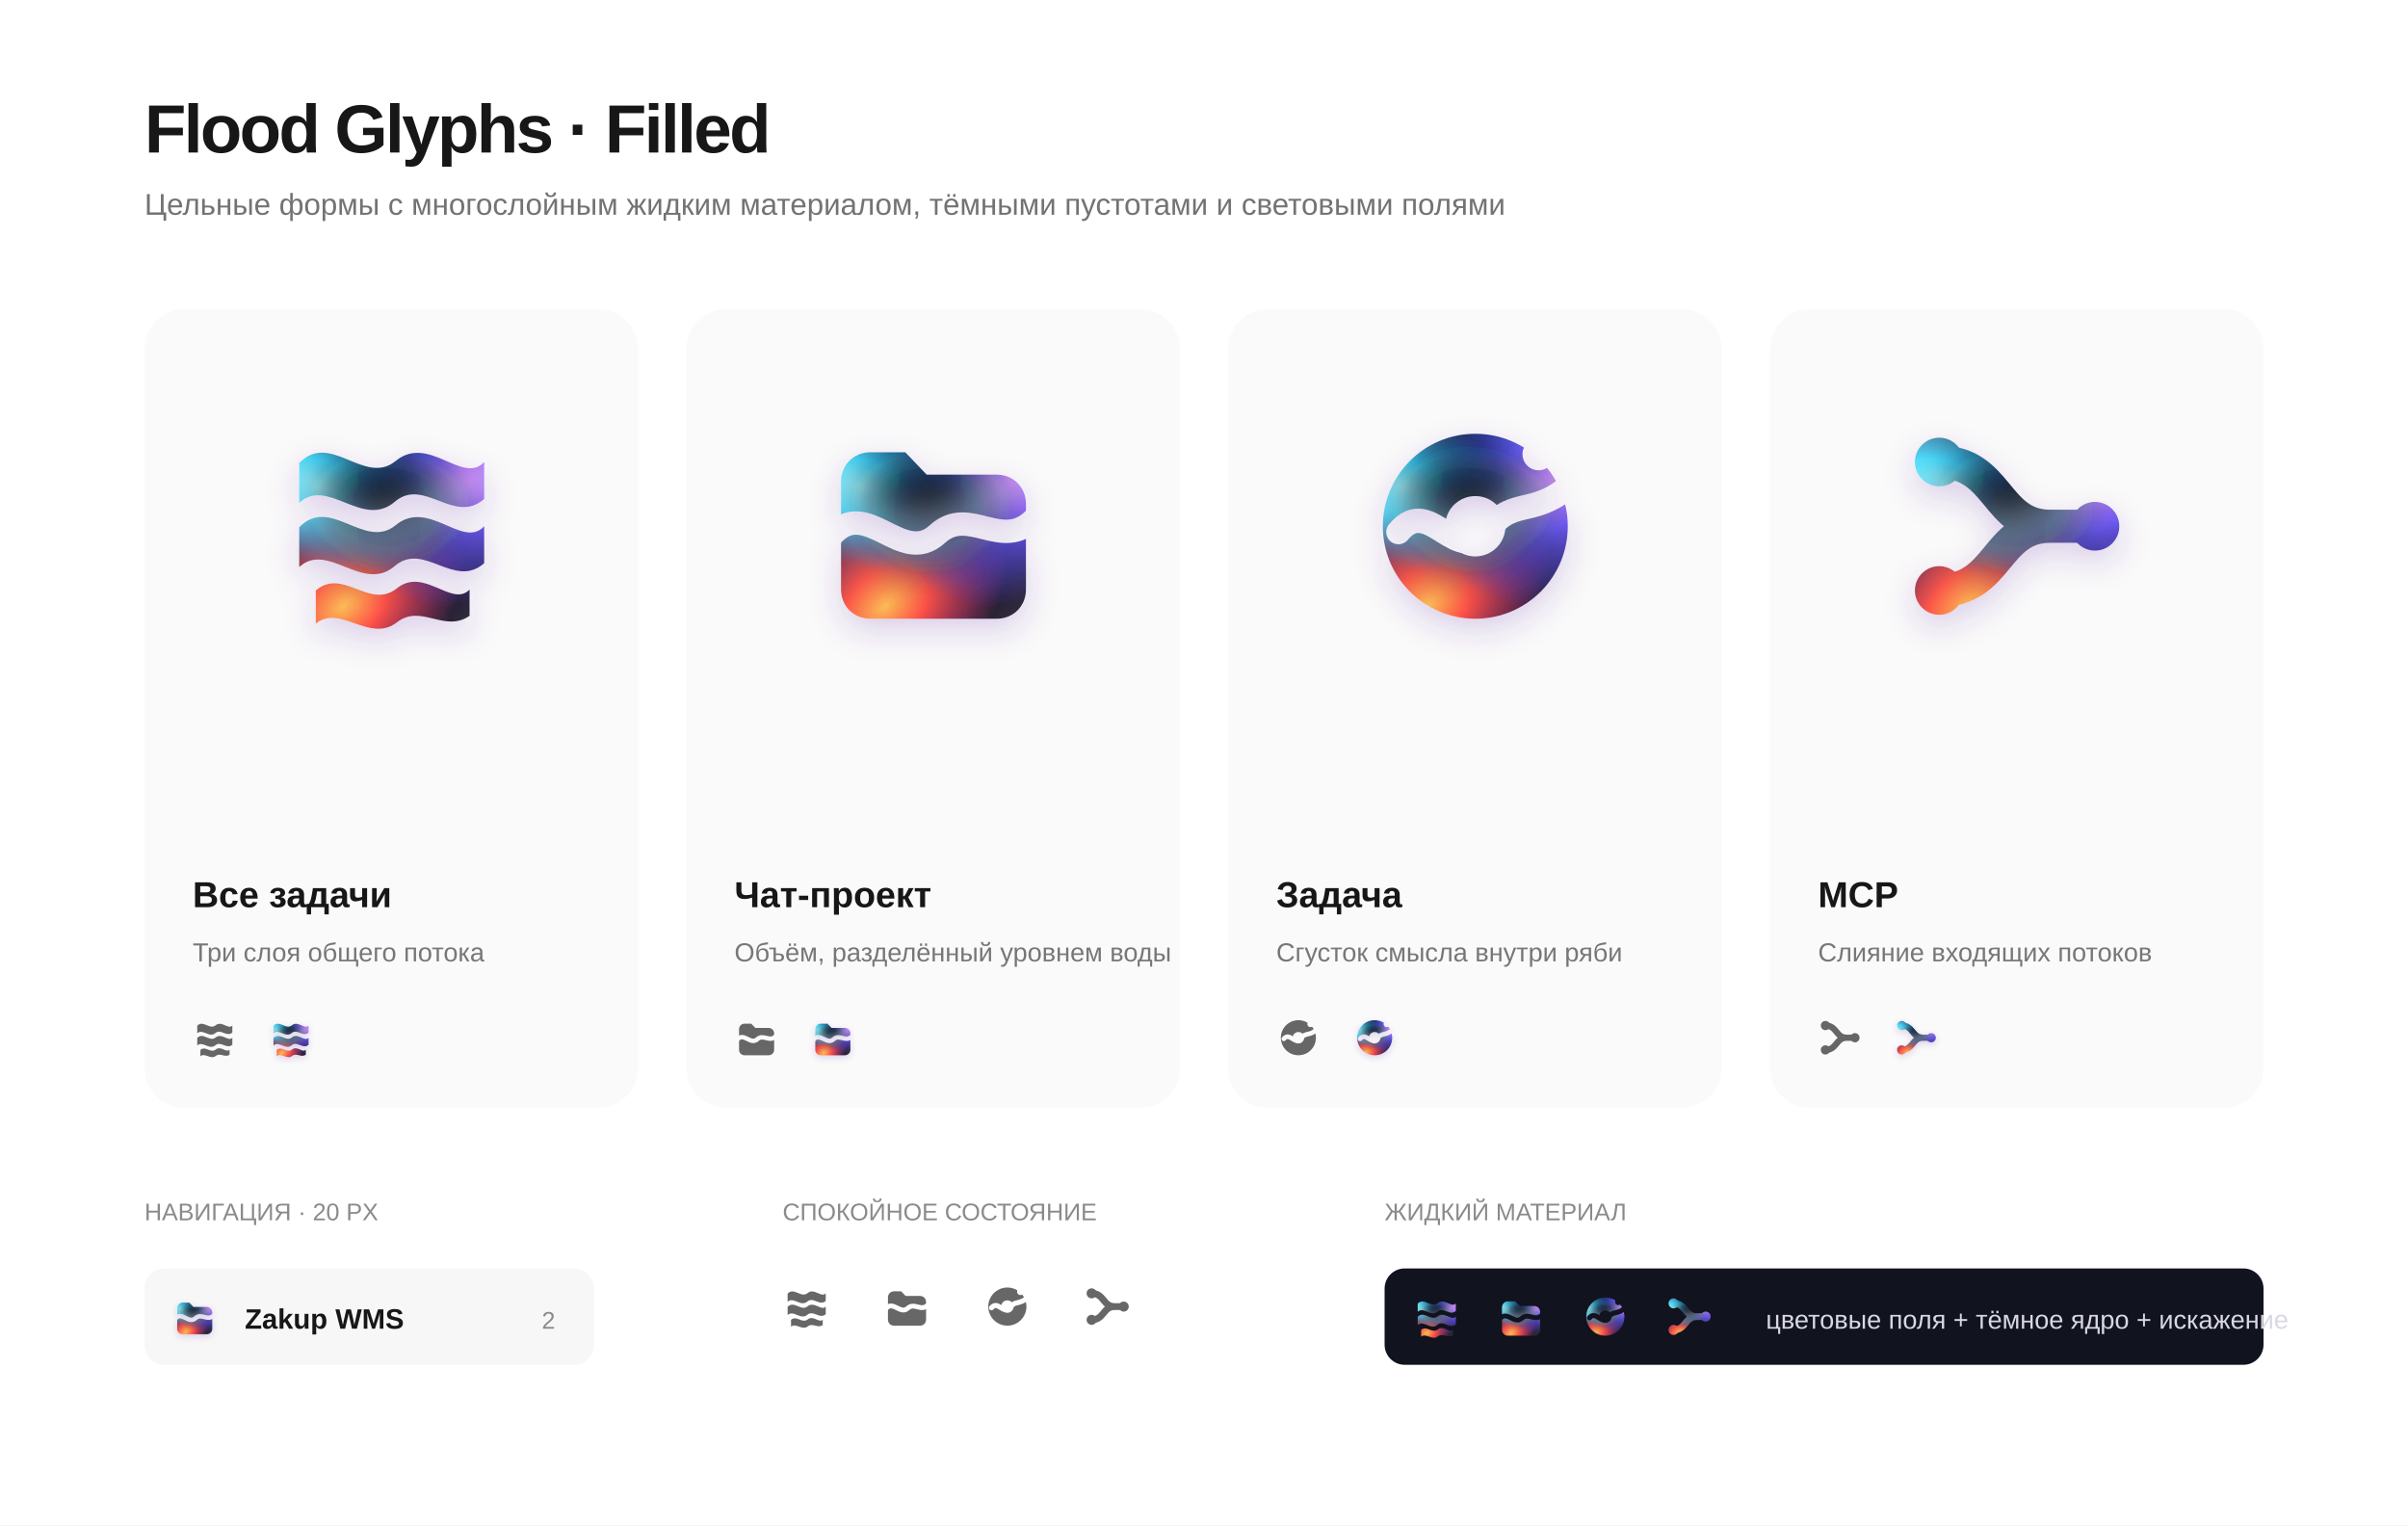
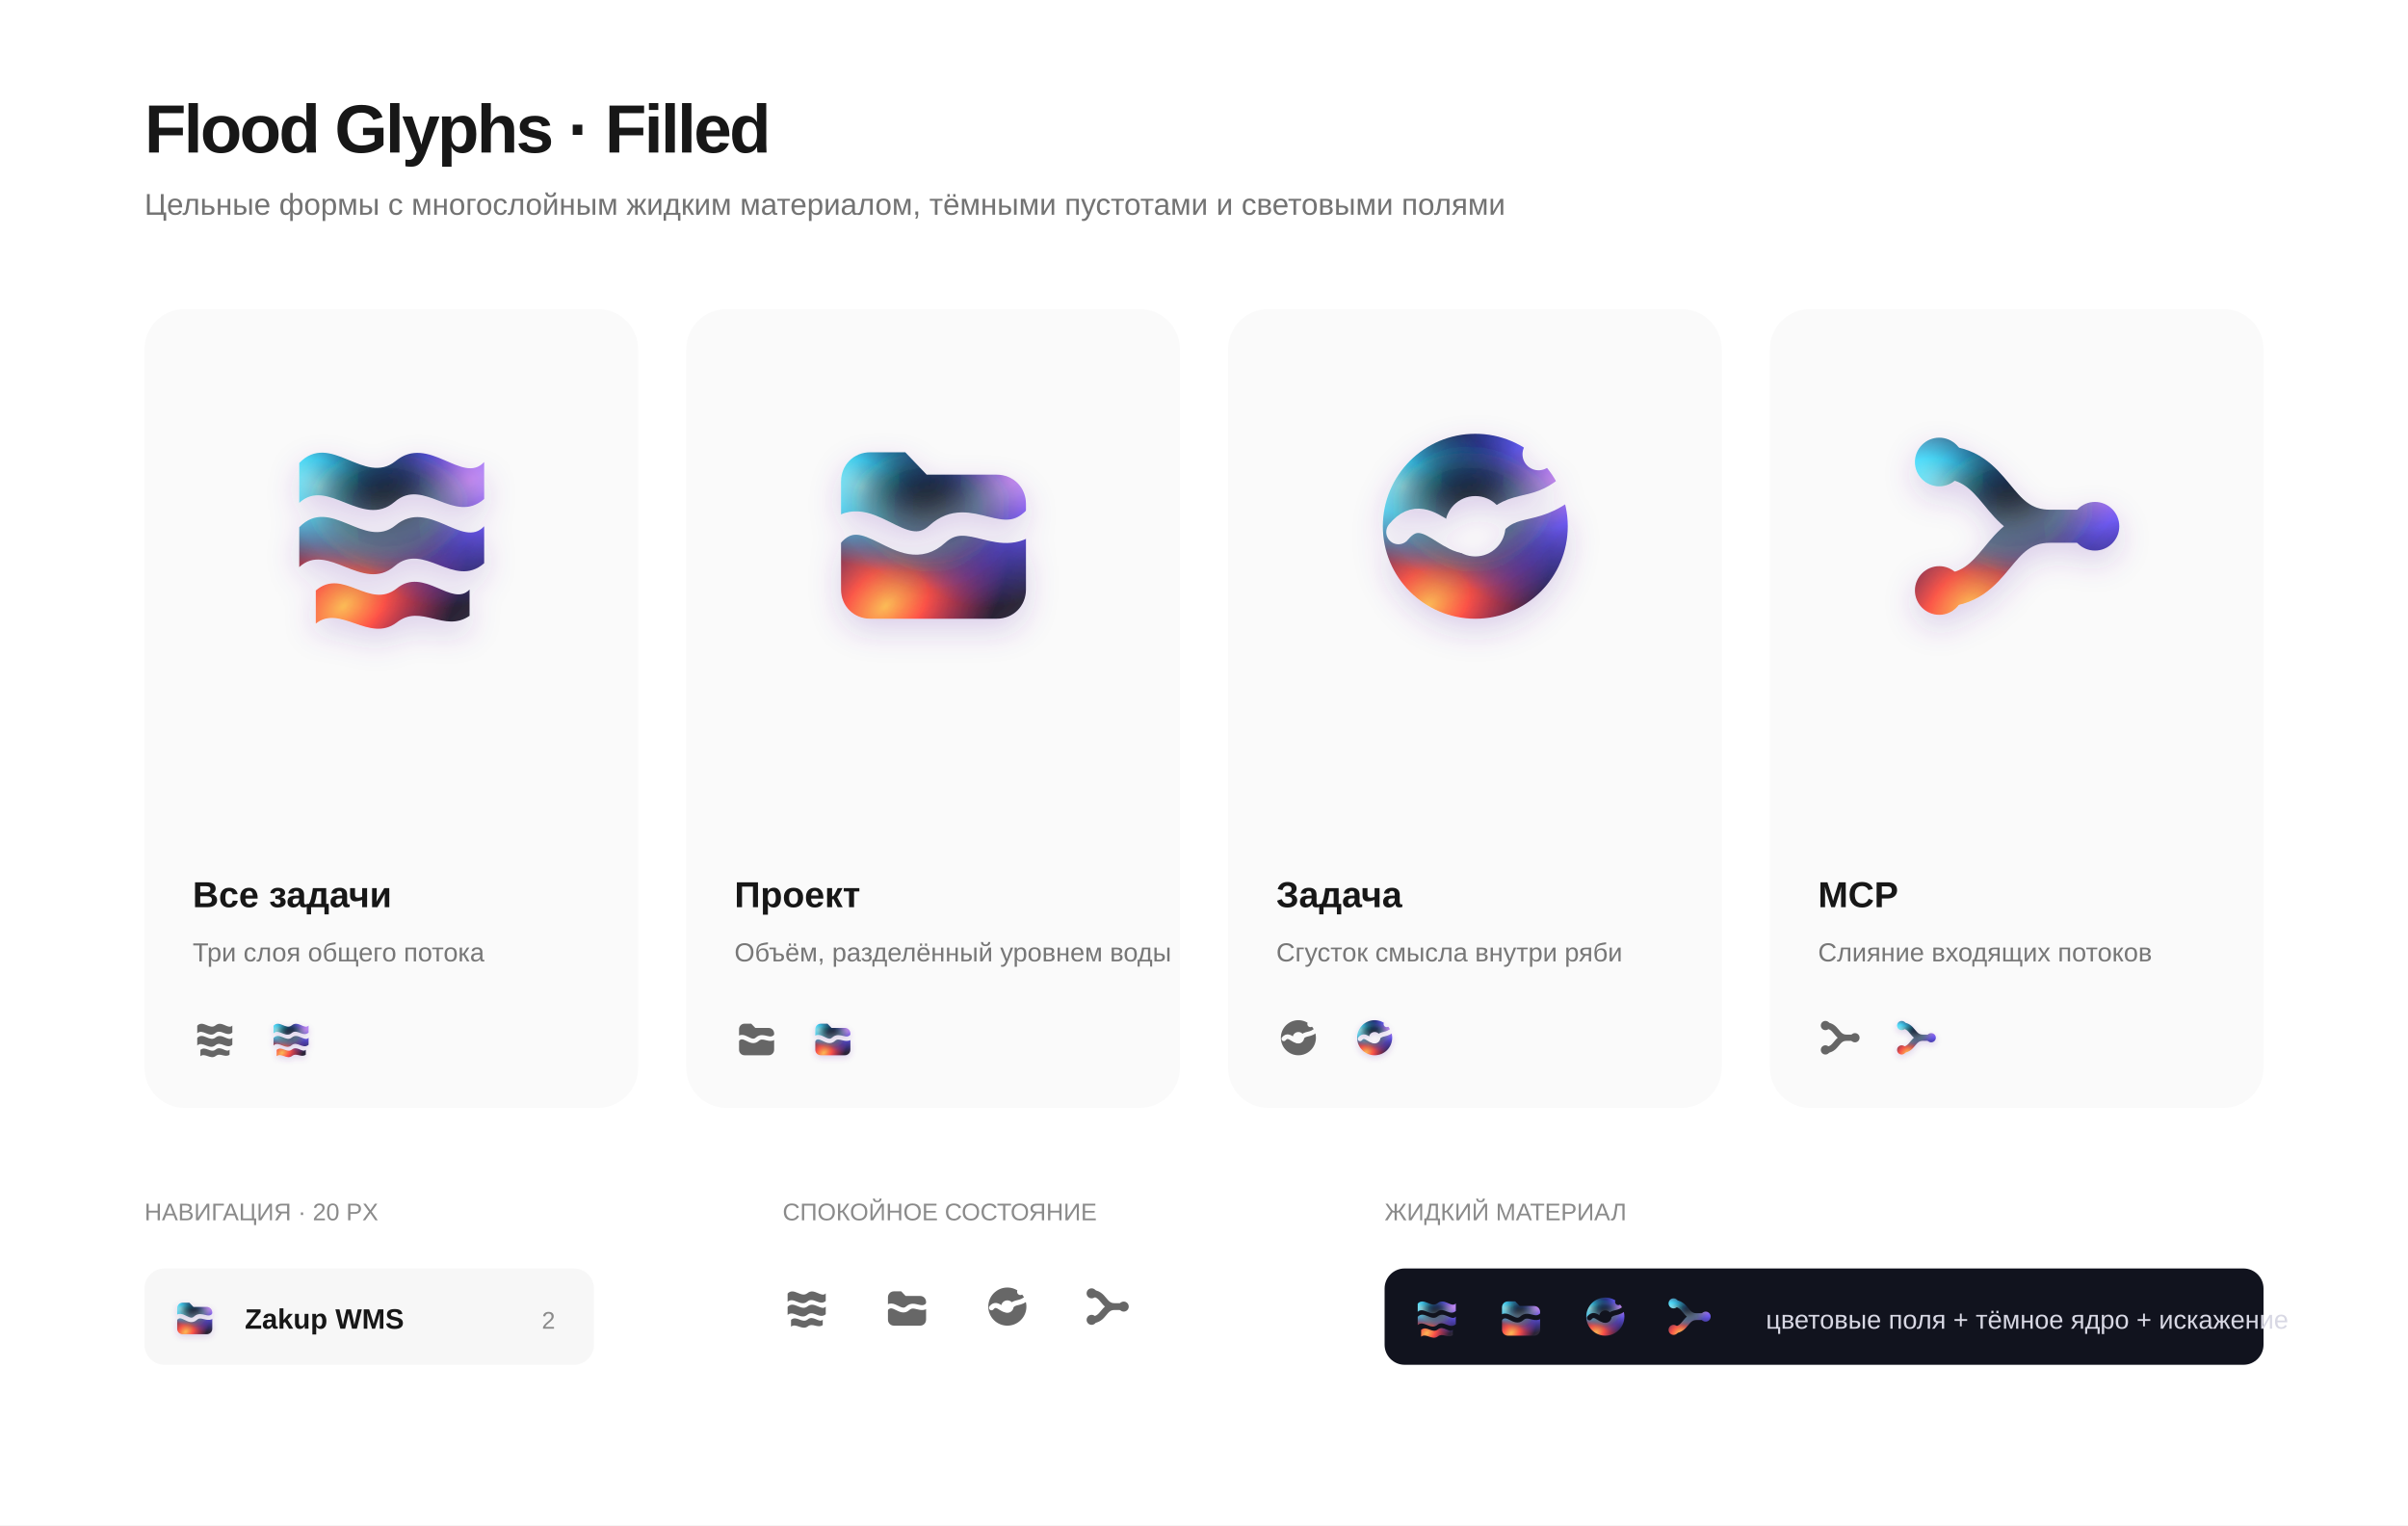
<svg xmlns="http://www.w3.org/2000/svg" width="1200" height="760" viewBox="0 0 1200 760" fill="none">
  <defs>
    <filter id="blur2" x="-80%" y="-80%" width="260%" height="260%">
      <feGaussianBlur stdDeviation="2.2" />
    </filter>
    <filter id="blur35" x="-80%" y="-80%" width="260%" height="260%">
      <feGaussianBlur stdDeviation="3.5" />
    </filter>
    <filter id="flowWarp" x="-40%" y="-40%" width="180%" height="180%">
      <feTurbulence type="fractalNoise" baseFrequency="0.035 0.07" numOctaves="2" seed="11" result="noise" />
      <feDisplacementMap in="SourceGraphic" in2="noise" scale="2.4" xChannelSelector="R" yChannelSelector="B" />
    </filter>
    <filter id="iconLift" x="-60%" y="-60%" width="220%" height="220%">
      <feDropShadow dx="0" dy="1.2" stdDeviation="1.6" flood-color="#6A3DAD" flood-opacity="0.22" />
    </filter>
    <radialGradient id="hotField" cx="0" cy="0" r="1" gradientUnits="userSpaceOnUse" gradientTransform="translate(7 20) rotate(-36) scale(14 10)">
      <stop stop-color="#FFBF4D" />
      <stop offset="0.35" stop-color="#FF503E" />
      <stop offset="1" stop-color="#FF3F8E" stop-opacity="0" />
    </radialGradient>
    <radialGradient id="violetField" cx="0" cy="0" r="1" gradientUnits="userSpaceOnUse" gradientTransform="translate(20 7) rotate(128) scale(14 12)">
      <stop stop-color="#D65CFF" />
      <stop offset="0.42" stop-color="#6558FF" />
      <stop offset="1" stop-color="#384BFF" stop-opacity="0" />
    </radialGradient>
    <radialGradient id="cyanField" cx="0" cy="0" r="1" gradientUnits="userSpaceOnUse" gradientTransform="translate(5 8) rotate(18) scale(13 8)">
      <stop stop-color="#9CFBFF" />
      <stop offset="0.34" stop-color="#29D7FF" />
      <stop offset="1" stop-color="#259BFF" stop-opacity="0" />
    </radialGradient>
    <radialGradient id="voidField" cx="0" cy="0" r="1" gradientUnits="userSpaceOnUse" gradientTransform="translate(12 10) rotate(90) scale(8 10)">
      <stop stop-color="#050711" />
      <stop offset="0.52" stop-color="#10152A" />
      <stop offset="1" stop-color="#10152A" stop-opacity="0" />
    </radialGradient>
    <linearGradient id="rimLight" x1="2" y1="2" x2="22" y2="23" gradientUnits="userSpaceOnUse">
      <stop stop-color="white" stop-opacity="0.72" />
      <stop offset="0.28" stop-color="#80ECFF" stop-opacity="0.15" />
      <stop offset="0.72" stop-color="#FF63B9" stop-opacity="0.16" />
      <stop offset="1" stop-color="white" stop-opacity="0.45" />
    </linearGradient>
    <g id="liquidMaterial" filter="url(#flowWarp)">
      <rect width="24" height="24" fill="#0A0D1C" />
      <rect width="24" height="24" fill="url(#hotField)" />
      <rect width="24" height="24" fill="url(#violetField)" />
      <rect width="24" height="24" fill="url(#cyanField)" />
      <ellipse cx="12" cy="10" rx="7.5" ry="5.8" fill="url(#voidField)" filter="url(#blur2)" />
      <path d="M-2 13C5 5 10 19 17 10C20 6 23 7 27 4" stroke="#C7FAFF" stroke-opacity="0.78" stroke-width="2.3" filter="url(#blur2)" />
      <rect width="24" height="24" fill="url(#rimLight)" opacity="0.42" />
    </g>
    <mask id="filled-all">
      <path d="M2.5 5.5C5.7 2.2 9.2 7.9 12.4 5.3C15.8 2.5 19.3 7.8 21.5 5.4V9.2C18.4 11.9 15.3 6.9 12.3 9.5C9 12.3 5.4 6.9 2.5 9.6V5.5Z" fill="white" />
      <path d="M2.5 12.1C5.7 8.8 9.2 14.5 12.4 11.9C15.8 9.1 19.3 14.4 21.5 12V15.8C18.4 18.5 15.3 13.5 12.3 16.1C9 18.9 5.4 13.5 2.5 16.2V12.1Z" fill="white" />
      <path d="M4.2 18.6C7 16.2 9.7 20.6 12.5 18.4C15.3 16.1 18.2 20.4 20 18.5V21.2C17.4 23 15 19.9 12.5 21.9C9.7 24 6.7 20 4.2 22V18.6Z" fill="white" />
    </mask>
    <mask id="filled-project">
      <path d="M2.5 7.4C2.5 5.7 3.8 4.4 5.5 4.4H9.1L11.3 6.7H18.5C20.2 6.7 21.5 8 21.5 9.7V18.5C21.5 20.2 20.2 21.5 18.5 21.5H5.5C3.8 21.5 2.5 20.2 2.5 18.5V7.4Z" fill="white" />
      <path d="M1.5 13C5.1 8.8 8.7 16.2 12.4 12.8C15.7 9.8 19 14.7 22.4 11.2" stroke="black" stroke-width="2.4" stroke-linecap="round" />
    </mask>
    <mask id="filled-task">
      <circle cx="12" cy="12" r="9.5" fill="white" />
      <path d="M4.1 12.6C7.4 8.6 10.1 16.6 13.5 12.2C16 8.9 18.2 11.3 22.4 7.2" stroke="black" stroke-width="2.5" stroke-linecap="round" />
      <circle cx="12" cy="12" r="3.1" fill="black" />
      <path d="M18.5 4.6L22 2.2" stroke="black" stroke-width="3.3" stroke-linecap="round" />
    </mask>
    <mask id="filled-mcp">
      <path d="M4 5.4C10.2 5.4 9.7 12 15.4 12H20M4 18.6C10.2 18.6 9.7 12 15.4 12" stroke="white" stroke-width="3.4" stroke-linecap="round" stroke-linejoin="round" />
      <circle cx="4" cy="5.4" r="2.5" fill="white" />
      <circle cx="4" cy="18.6" r="2.5" fill="white" />
      <circle cx="20" cy="12" r="2.5" fill="white" />
    </mask>
  </defs>
  <rect width="1200" height="760" fill="white" />
  <text x="72" y="76" fill="#171717" font-family="Golos Text, Arial, sans-serif" font-size="34" font-weight="650" letter-spacing="-1.2">Flood Glyphs · Filled</text>
  <text x="72" y="107" fill="#737373" font-family="Golos Text, Arial, sans-serif" font-size="15">Цельные формы с многослойным жидким материалом, тёмными пустотами и световыми полями</text>
  <g transform="translate(72 154)">
    <rect width="246" height="398" rx="20" fill="#FAFAFA" />
    <g transform="translate(65 50) scale(4.85)" filter="url(#iconLift)">
      <g mask="url(#filled-all)">
        <use href="#liquidMaterial" />
      </g>
    </g>
    <text x="24" y="298" fill="#171717" font-family="Golos Text, Arial, sans-serif" font-size="18" font-weight="600">Все задачи</text>
    <text x="24" y="325" fill="#777" font-family="Golos Text, Arial, sans-serif" font-size="13">Три слоя общего потока</text>
    <g transform="translate(24 352) scale(.92)">
      <rect width="24" height="24" fill="#666" mask="url(#filled-all)" />
    </g>
    <g transform="translate(62 352) scale(.92)" filter="url(#iconLift)">
      <g mask="url(#filled-all)">
        <use href="#liquidMaterial" />
      </g>
    </g>
  </g>
  <g transform="translate(342 154)">
    <rect width="246" height="398" rx="20" fill="#FAFAFA" />
    <g transform="translate(65 50) scale(4.85)" filter="url(#iconLift)">
      <g mask="url(#filled-project)">
        <use href="#liquidMaterial" />
      </g>
    </g>
-     <text x="24" y="298" fill="#171717" font-family="Golos Text, Arial, sans-serif" font-size="18" font-weight="600">Чат-проект</text>
+     <text x="24" y="298" fill="#171717" font-family="Golos Text, Arial, sans-serif" font-size="18" font-weight="600">Проект</text>
    <text x="24" y="325" fill="#777" font-family="Golos Text, Arial, sans-serif" font-size="13">Объём, разделённый уровнем воды</text>
    <g transform="translate(24 352) scale(.92)">
      <rect width="24" height="24" fill="#666" mask="url(#filled-project)" />
    </g>
    <g transform="translate(62 352) scale(.92)" filter="url(#iconLift)">
      <g mask="url(#filled-project)">
        <use href="#liquidMaterial" />
      </g>
    </g>
  </g>
  <g transform="translate(612 154)">
    <rect width="246" height="398" rx="20" fill="#FAFAFA" />
    <g transform="translate(65 50) scale(4.85)" filter="url(#iconLift)">
      <g mask="url(#filled-task)">
        <use href="#liquidMaterial" />
      </g>
    </g>
    <text x="24" y="298" fill="#171717" font-family="Golos Text, Arial, sans-serif" font-size="18" font-weight="600">Задача</text>
    <text x="24" y="325" fill="#777" font-family="Golos Text, Arial, sans-serif" font-size="13">Сгусток смысла внутри ряби</text>
    <g transform="translate(24 352) scale(.92)">
      <rect width="24" height="24" fill="#666" mask="url(#filled-task)" />
    </g>
    <g transform="translate(62 352) scale(.92)" filter="url(#iconLift)">
      <g mask="url(#filled-task)">
        <use href="#liquidMaterial" />
      </g>
    </g>
  </g>
  <g transform="translate(882 154)">
    <rect width="246" height="398" rx="20" fill="#FAFAFA" />
    <g transform="translate(65 50) scale(4.85)" filter="url(#iconLift)">
      <g mask="url(#filled-mcp)">
        <use href="#liquidMaterial" />
      </g>
    </g>
    <text x="24" y="298" fill="#171717" font-family="Golos Text, Arial, sans-serif" font-size="18" font-weight="600">MCP</text>
    <text x="24" y="325" fill="#777" font-family="Golos Text, Arial, sans-serif" font-size="13">Слияние входящих потоков</text>
    <g transform="translate(24 352) scale(.92)">
      <rect width="24" height="24" fill="#666" mask="url(#filled-mcp)" />
    </g>
    <g transform="translate(62 352) scale(.92)" filter="url(#iconLift)">
      <g mask="url(#filled-mcp)">
        <use href="#liquidMaterial" />
      </g>
    </g>
  </g>
  <g transform="translate(72 608)">
    <text y="0" fill="#8A8A8A" font-family="Golos Text, Arial, sans-serif" font-size="12">НАВИГАЦИЯ · 20 PX</text>
    <rect y="24" width="224" height="48" rx="10" fill="#F7F7F7" />
    <g transform="translate(14 37) scale(.92)" filter="url(#iconLift)">
      <g mask="url(#filled-project)">
        <use href="#liquidMaterial" />
      </g>
    </g>
    <text x="50" y="54" fill="#171717" font-family="Golos Text, Arial, sans-serif" font-size="14" font-weight="550">Zakup WMS</text>
    <text x="198" y="54" fill="#8A8A8A" font-family="Golos Text, Arial, sans-serif" font-size="12">2</text>
  </g>
  <g transform="translate(390 608)">
    <text y="0" fill="#8A8A8A" font-family="Golos Text, Arial, sans-serif" font-size="12">СПОКОЙНОЕ СОСТОЯНИЕ</text>
    <g transform="translate(0 31)">
      <rect width="24" height="24" fill="#676767" mask="url(#filled-all)" />
    </g>
    <g transform="translate(50 31)">
      <rect width="24" height="24" fill="#676767" mask="url(#filled-project)" />
    </g>
    <g transform="translate(100 31)">
      <rect width="24" height="24" fill="#676767" mask="url(#filled-task)" />
    </g>
    <g transform="translate(150 31)">
      <rect width="24" height="24" fill="#676767" mask="url(#filled-mcp)" />
    </g>
  </g>
  <g transform="translate(690 608)">
    <text y="0" fill="#8A8A8A" font-family="Golos Text, Arial, sans-serif" font-size="12">ЖИДКИЙ МАТЕРИАЛ</text>
    <rect y="24" width="438" height="48" rx="10" fill="#11131E" />
    <g transform="translate(14 36)">
      <g mask="url(#filled-all)">
        <use href="#liquidMaterial" />
      </g>
    </g>
    <g transform="translate(56 36)">
      <g mask="url(#filled-project)">
        <use href="#liquidMaterial" />
      </g>
    </g>
    <g transform="translate(98 36)">
      <g mask="url(#filled-task)">
        <use href="#liquidMaterial" />
      </g>
    </g>
    <g transform="translate(140 36)">
      <g mask="url(#filled-mcp)">
        <use href="#liquidMaterial" />
      </g>
    </g>
    <text x="190" y="54" fill="#D8D8E4" font-family="Golos Text, Arial, sans-serif" font-size="13">цветовые поля + тёмное ядро + искажение</text>
  </g>
</svg>
